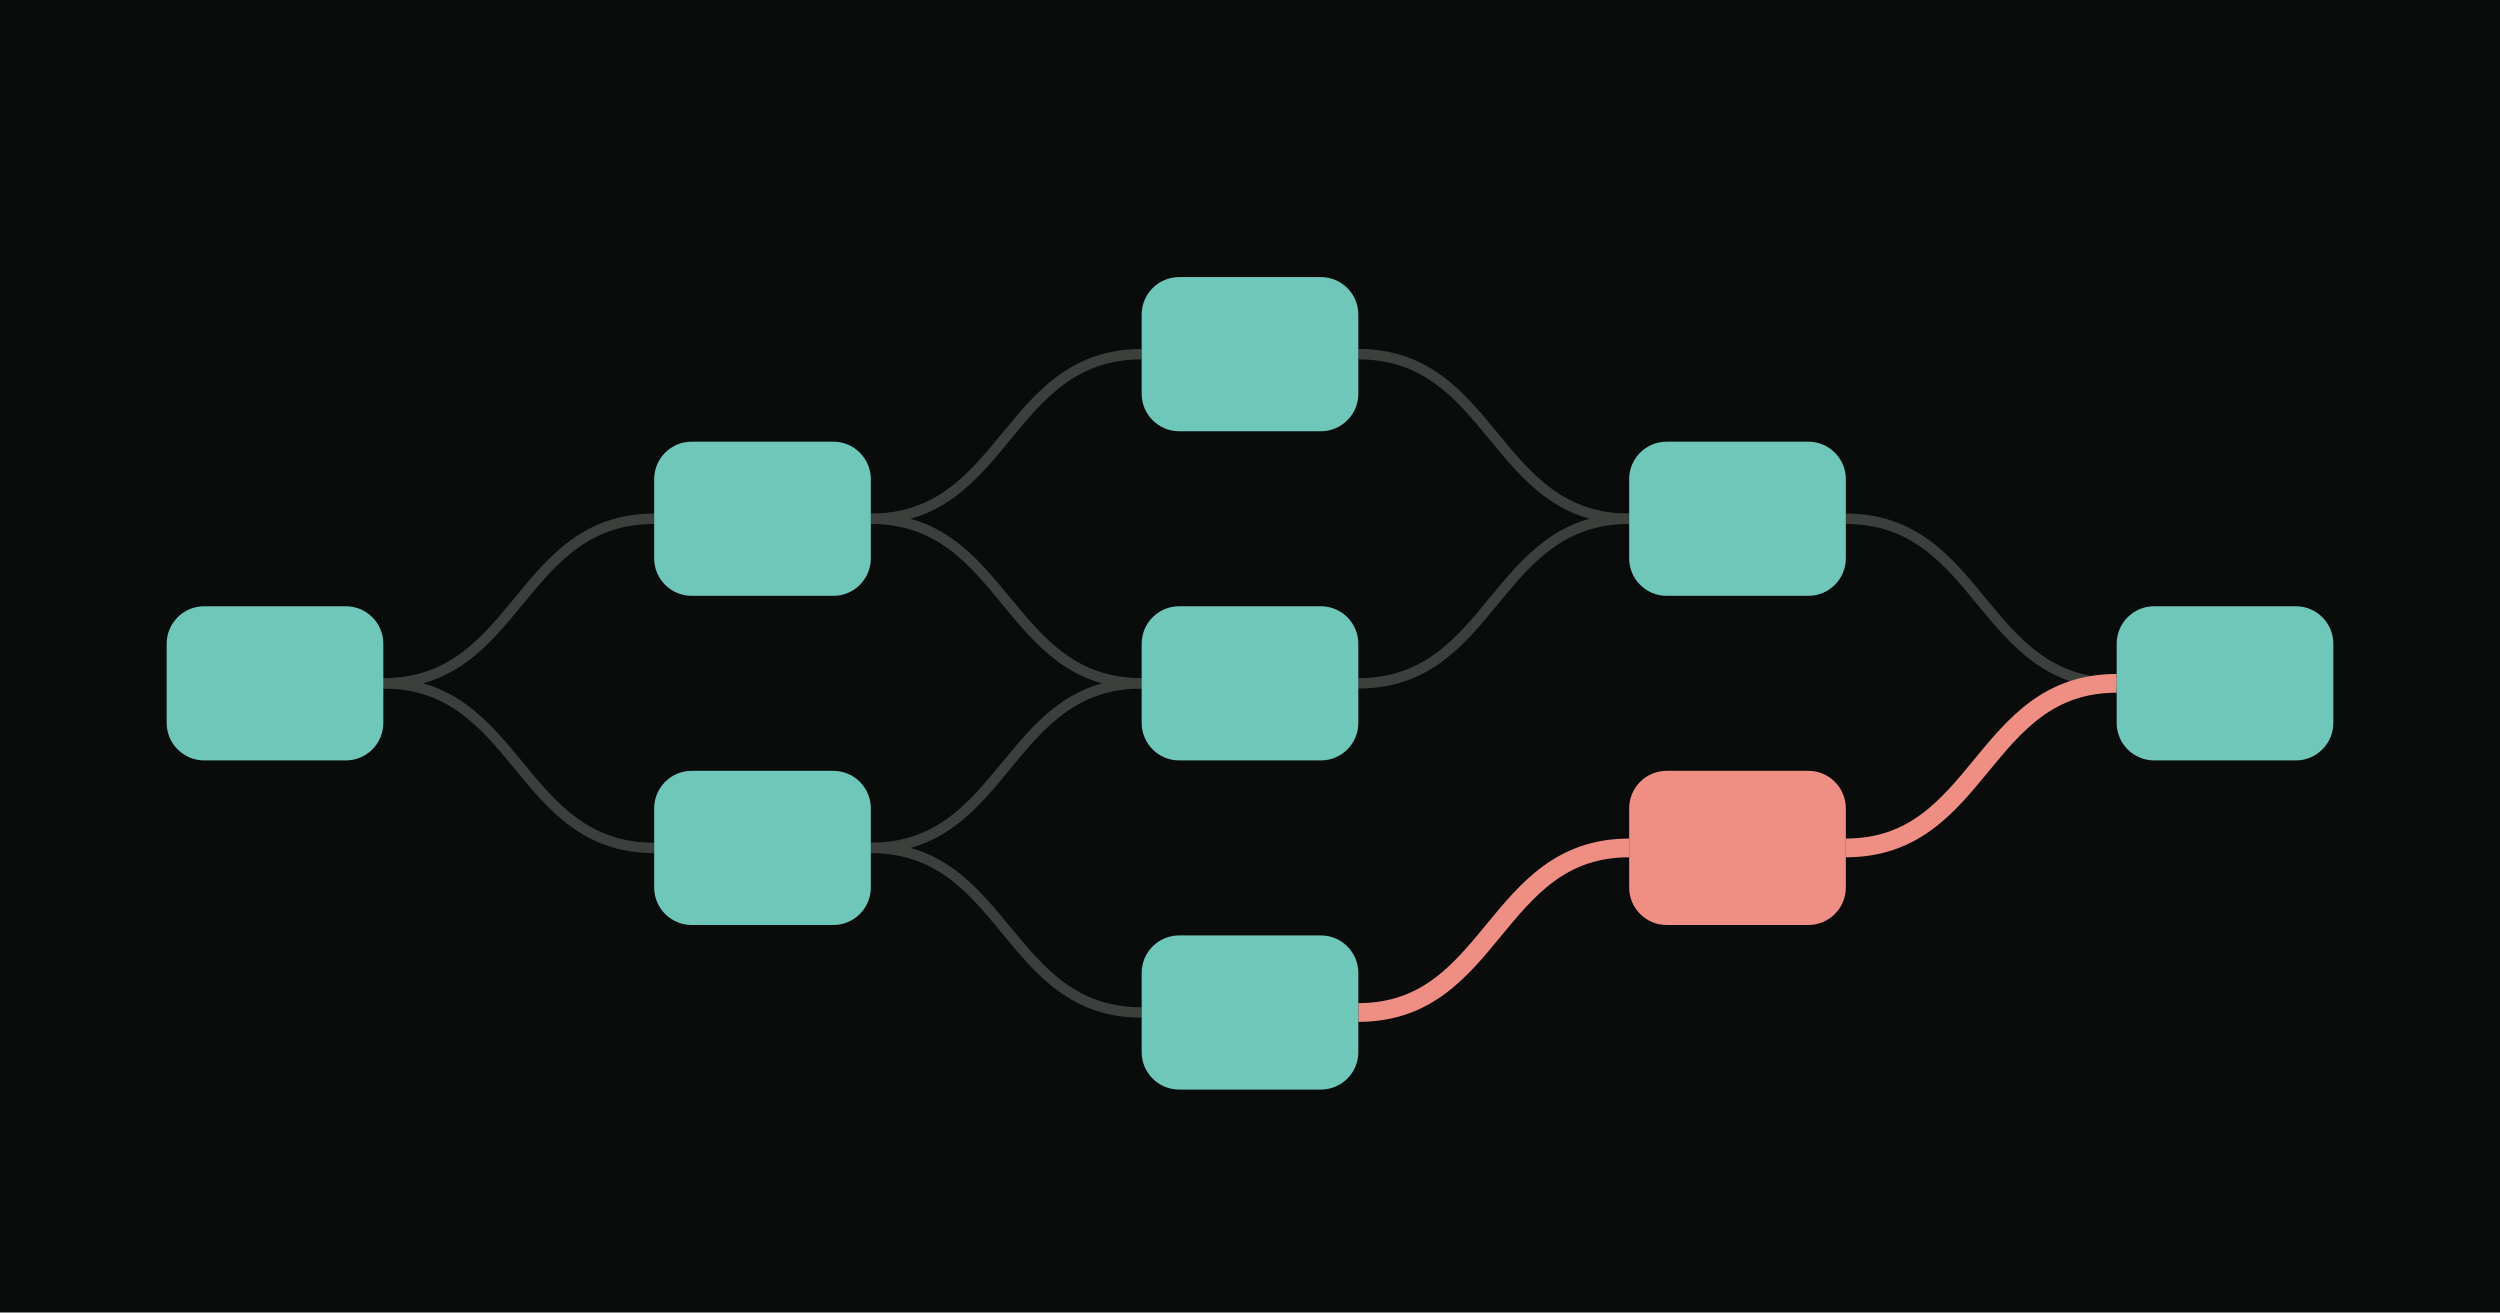
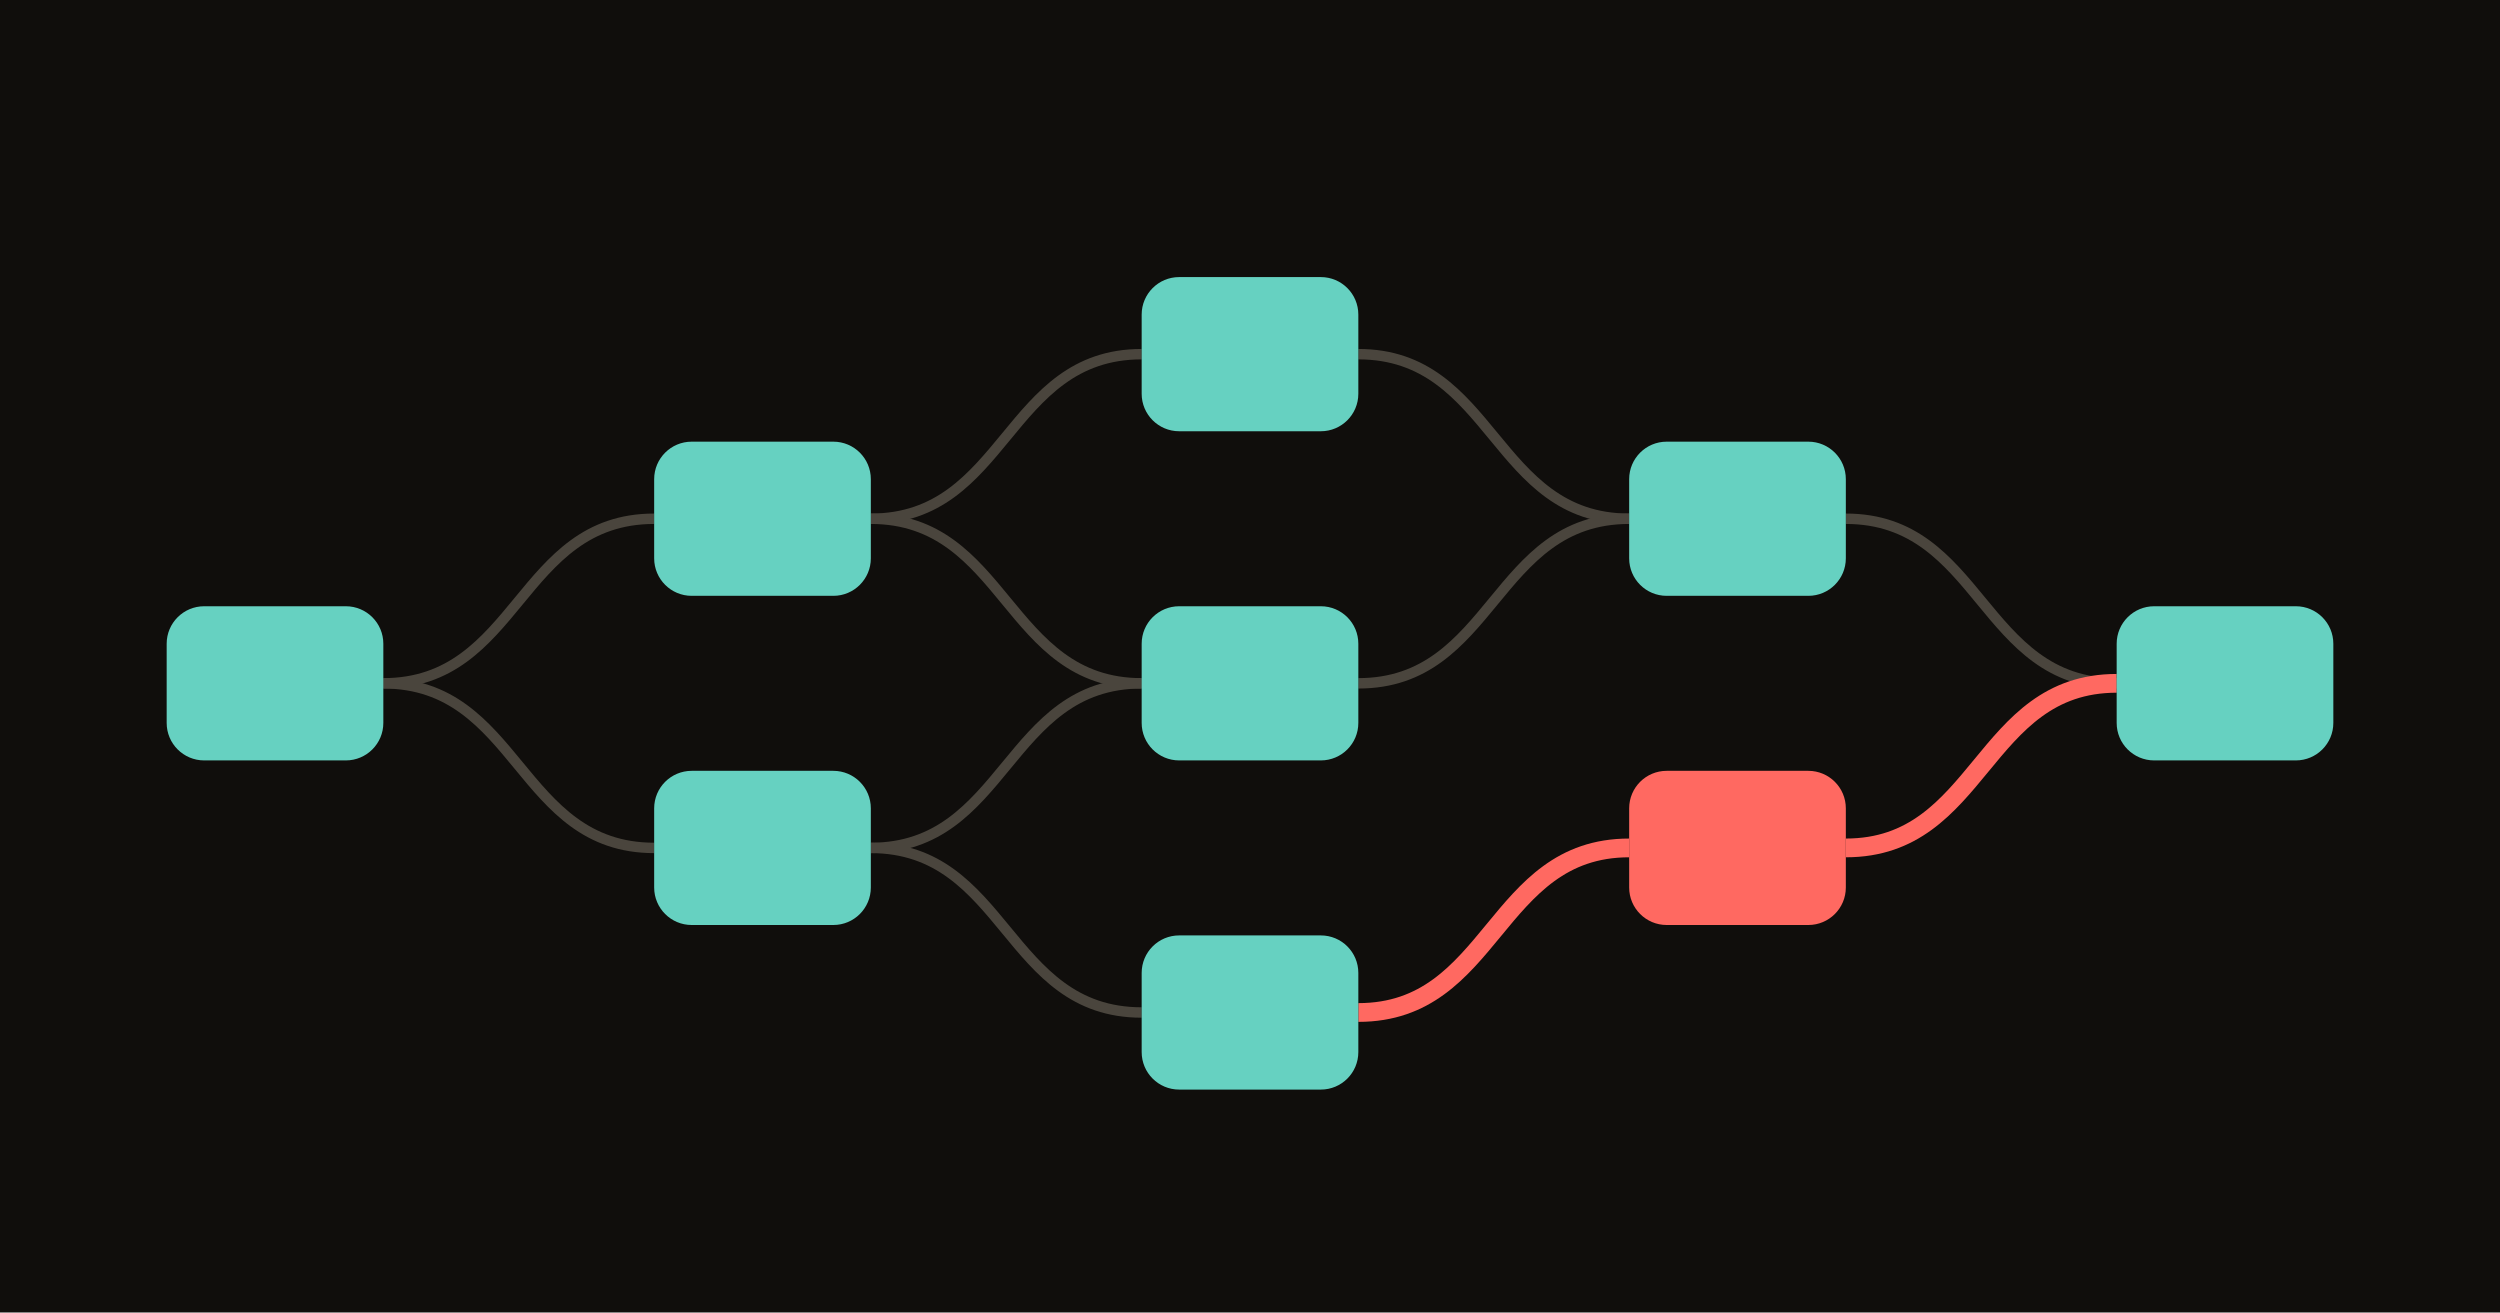
<svg xmlns="http://www.w3.org/2000/svg" width="1200" height="630" viewBox="0 0 1200 630" role="img" aria-label="A blockDAG with one block marked red. The red block keeps its place, its parents and its transactions.">
-   <rect width="1200" height="630" fill="#0a0b0b" />
-   <g stroke="#3b403d" stroke-width="5" fill="none">
+   <rect width="1200" height="630" fill="#100e0c" />
+   <g stroke="#4a453d" stroke-width="5" fill="none">
    <path d="M184 328 C249 328 249 249 314 249" />
    <path d="M184 328 C249 328 249 407 314 407" />
    <path d="M418 249 C483 249 483 170 548 170" />
    <path d="M418 249 C483 249 483 328 548 328" />
    <path d="M418 407 C483 407 483 328 548 328" />
    <path d="M418 407 C483 407 483 486 548 486" />
    <path d="M652 170 C717 170 717 249 782 249" />
    <path d="M652 328 C717 328 717 249 782 249" />
    <path d="M886 249 C951 249 951 328 1016 328" />
  </g>
-   <g stroke="#ef8f84" stroke-width="9" fill="none">
+   <g stroke="#ff6961" stroke-width="9" fill="none">
    <path d="M652 486 C717 486 717 407 782 407" />
    <path d="M886 407 C951 407 951 328 1016 328" />
  </g>
-   <rect x="80" y="291" width="104" height="74" rx="18" fill="#6fc7ba" />
-   <rect x="314" y="212" width="104" height="74" rx="18" fill="#6fc7ba" />
-   <rect x="314" y="370" width="104" height="74" rx="18" fill="#6fc7ba" />
-   <rect x="548" y="133" width="104" height="74" rx="18" fill="#6fc7ba" />
-   <rect x="548" y="291" width="104" height="74" rx="18" fill="#6fc7ba" />
-   <rect x="548" y="449" width="104" height="74" rx="18" fill="#6fc7ba" />
-   <rect x="782" y="212" width="104" height="74" rx="18" fill="#6fc7ba" />
-   <rect x="782" y="370" width="104" height="74" rx="18" fill="#ef8f84" />
-   <rect x="1016" y="291" width="104" height="74" rx="18" fill="#6fc7ba" />
+   <rect x="80" y="291" width="104" height="74" rx="18" fill="#66d1c1" />
+   <rect x="314" y="212" width="104" height="74" rx="18" fill="#66d1c1" />
+   <rect x="314" y="370" width="104" height="74" rx="18" fill="#66d1c1" />
+   <rect x="548" y="133" width="104" height="74" rx="18" fill="#66d1c1" />
+   <rect x="548" y="291" width="104" height="74" rx="18" fill="#66d1c1" />
+   <rect x="548" y="449" width="104" height="74" rx="18" fill="#66d1c1" />
+   <rect x="782" y="212" width="104" height="74" rx="18" fill="#66d1c1" />
+   <rect x="782" y="370" width="104" height="74" rx="18" fill="#ff6961" />
+   <rect x="1016" y="291" width="104" height="74" rx="18" fill="#66d1c1" />
</svg>
